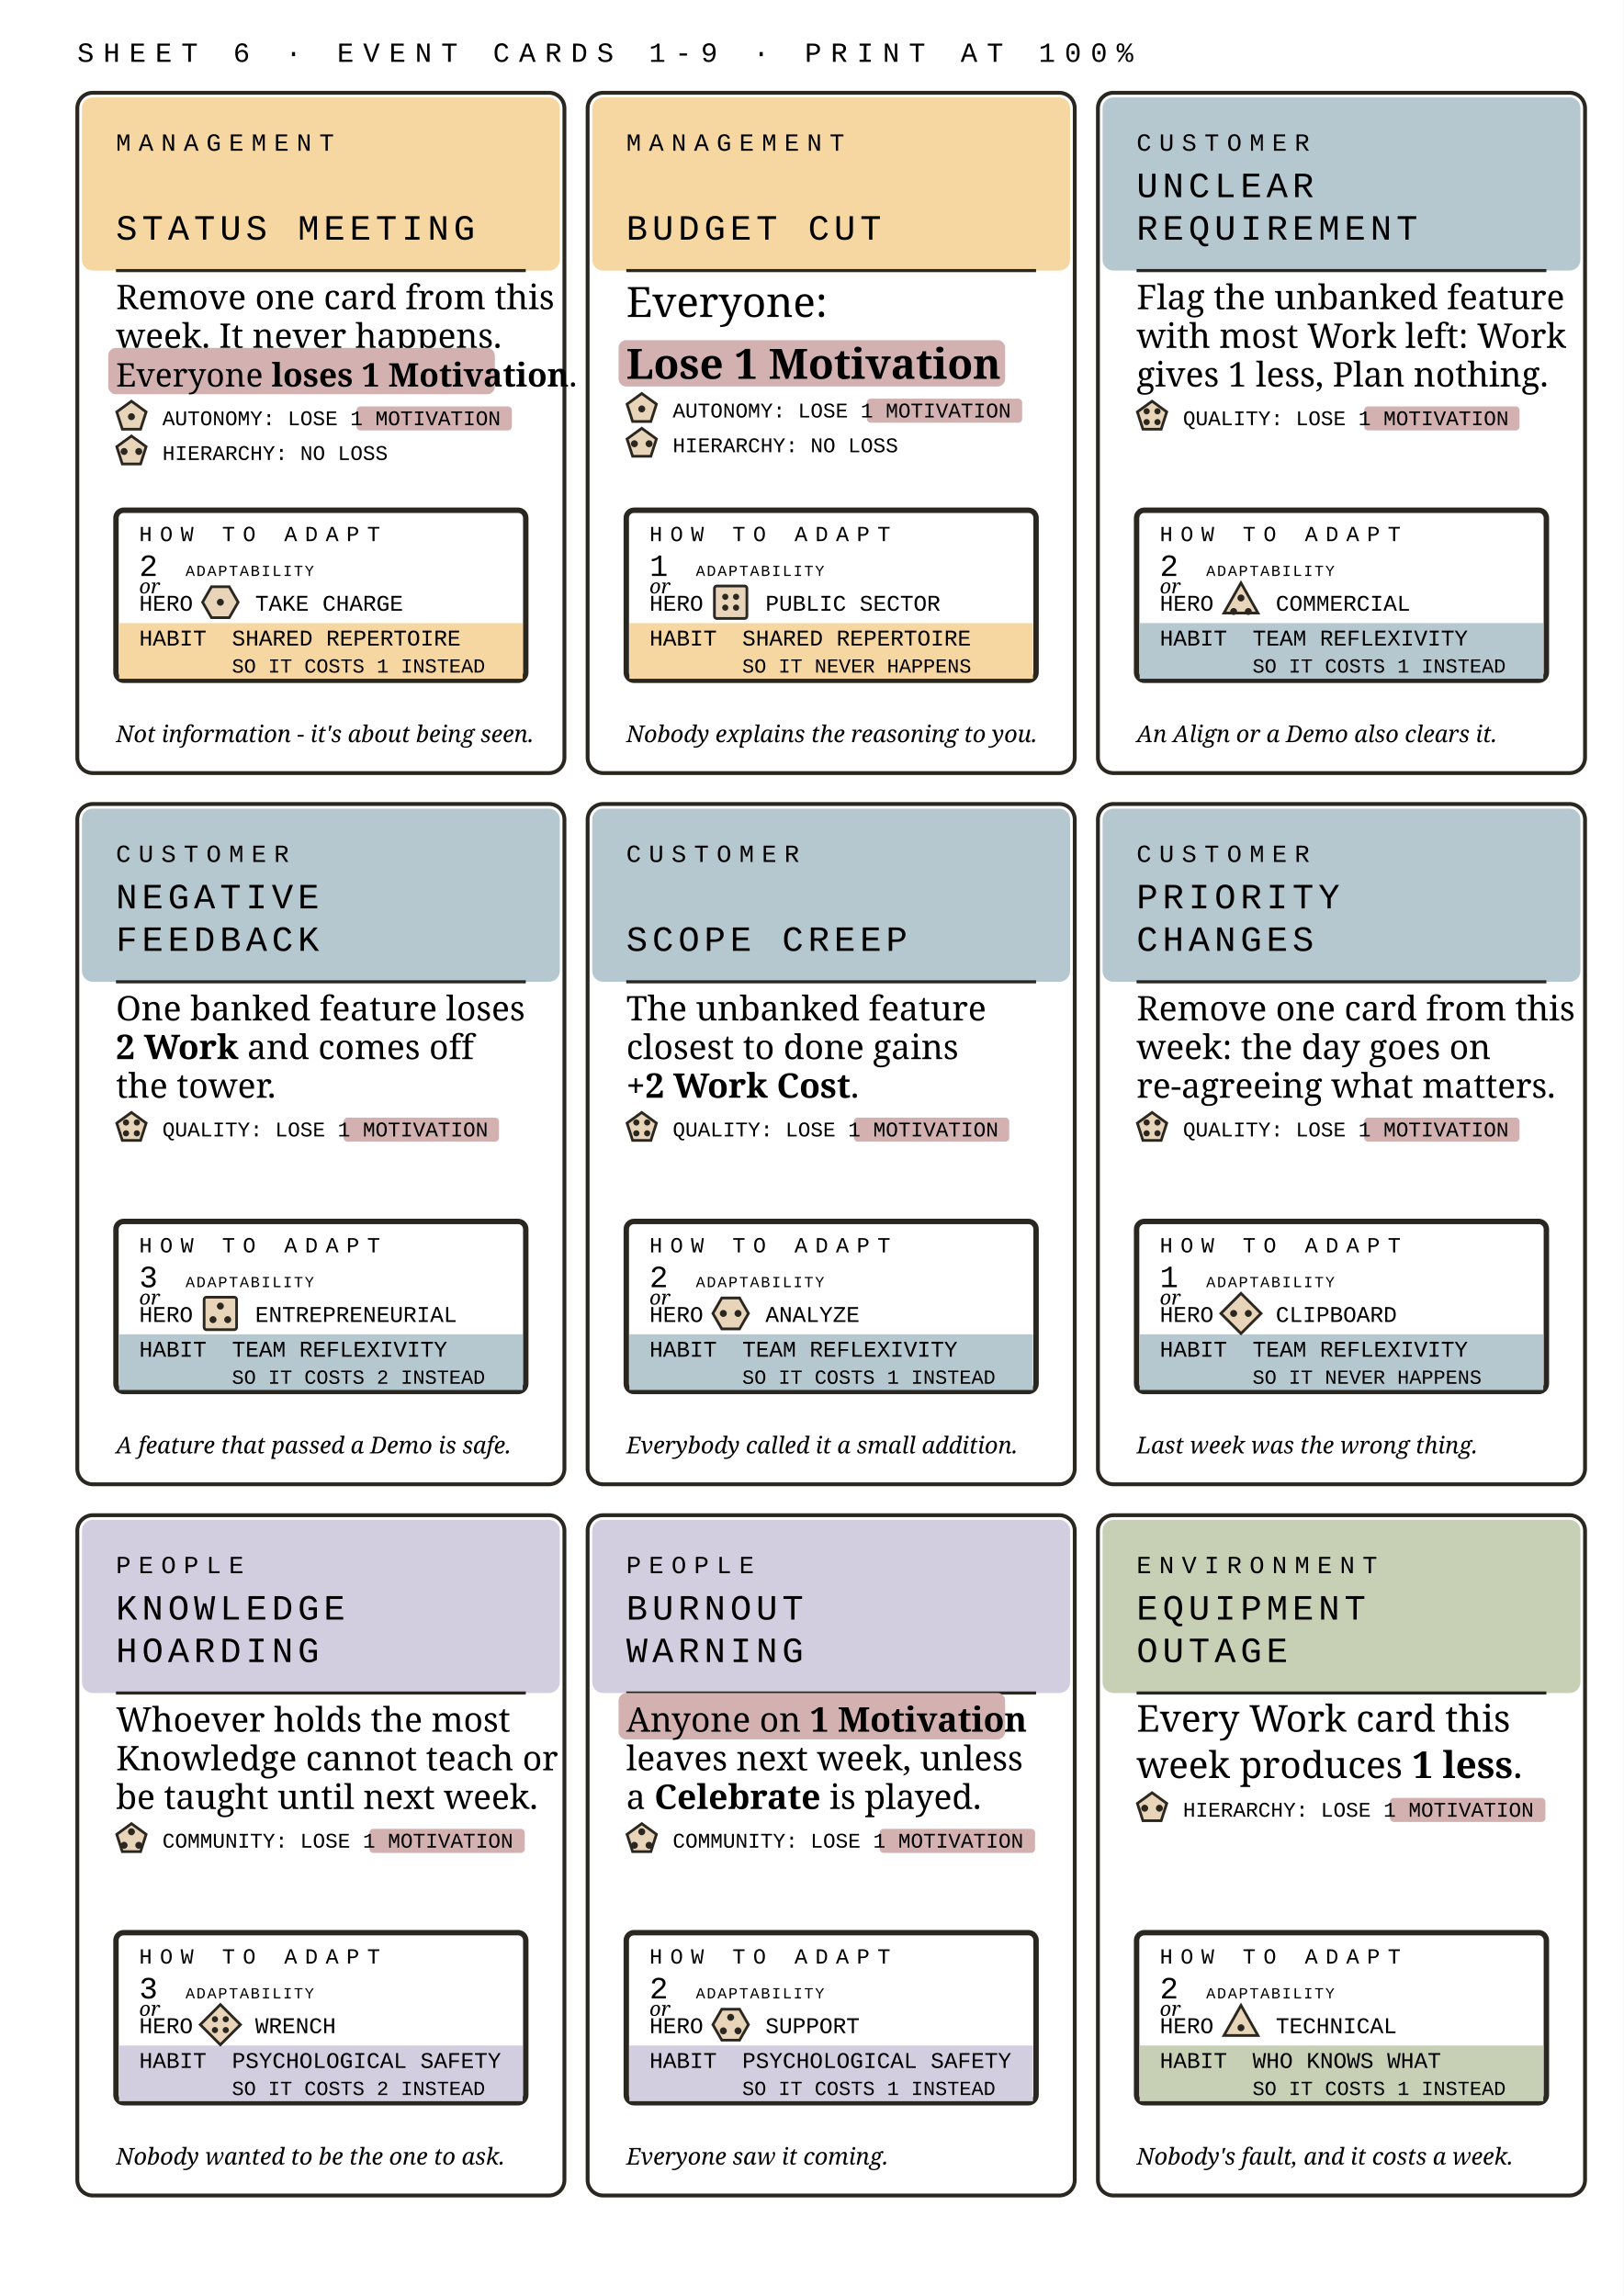
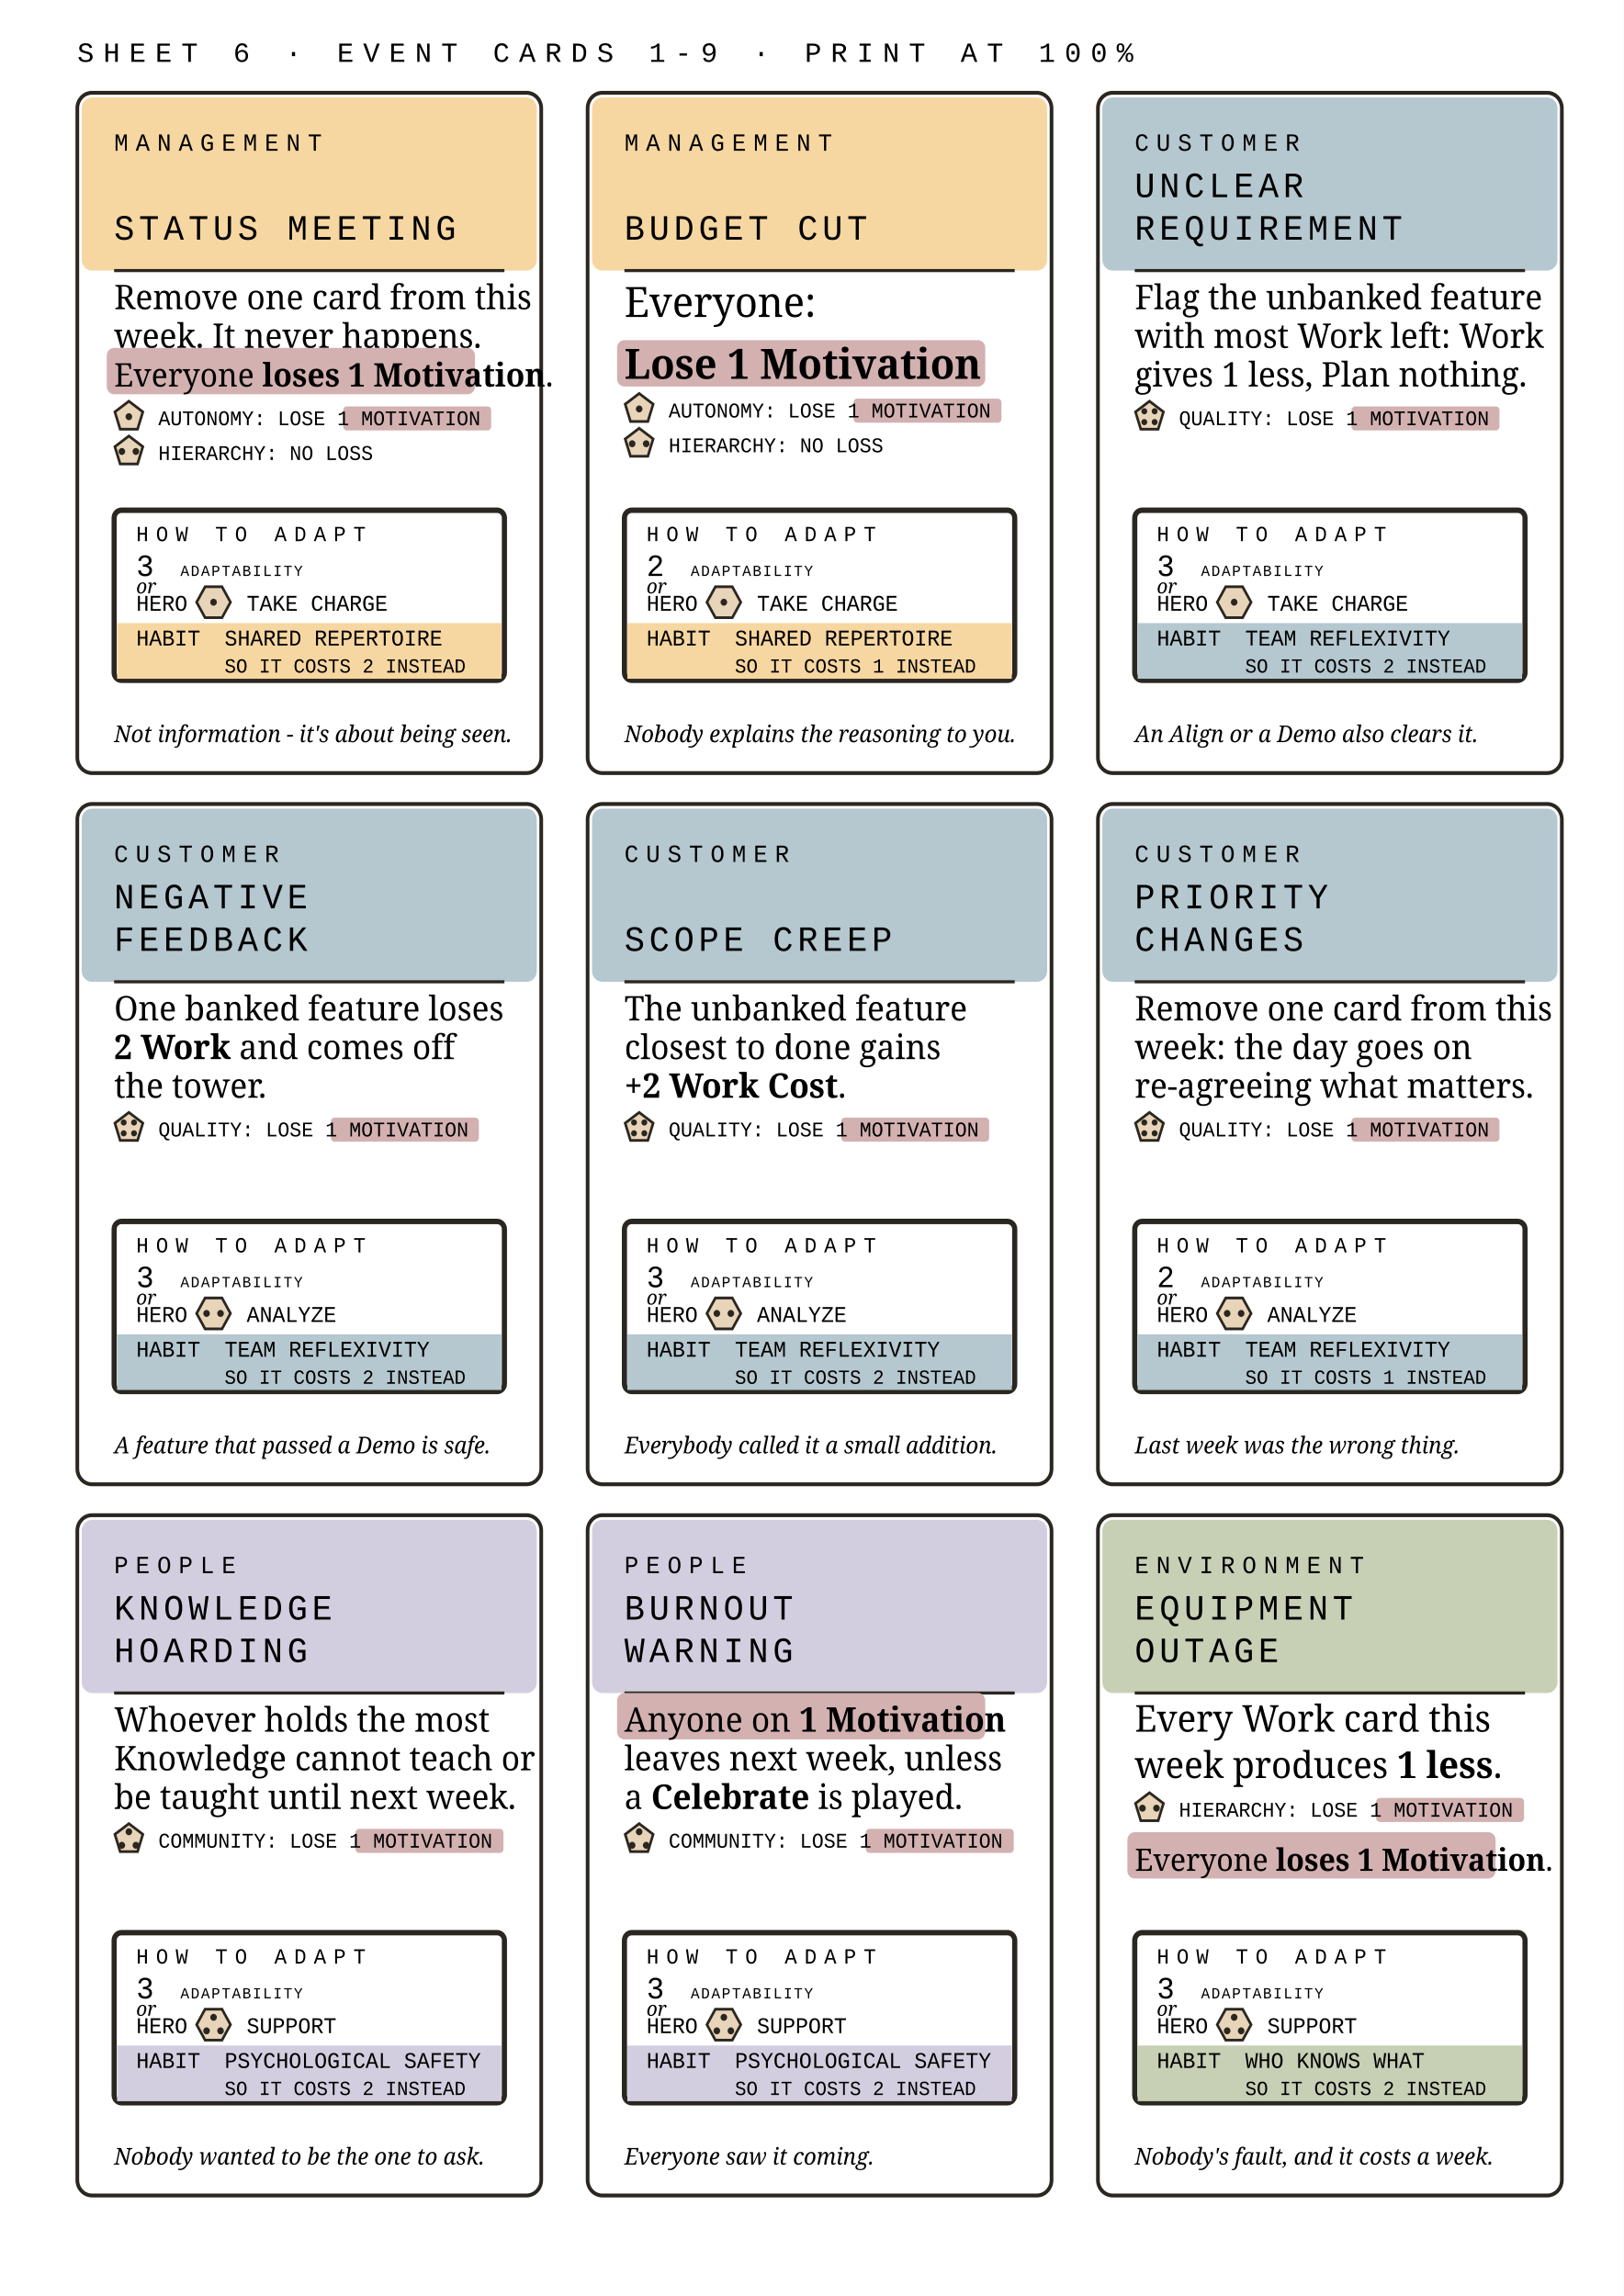
<svg xmlns="http://www.w3.org/2000/svg" width="210mm" height="297mm" viewBox="0 0 210 297">
  <style>
  .s { font-family:"EB Garamond",Garamond,Georgia,serif; fill:#000000; }
  .m { font-family:"IBM Plex Mono","Courier New",monospace; fill:#000000; }
  .c { fill:none; stroke:#2A2620; stroke-width:.5; }
  .h { stroke:#2A2620; stroke-width:.4; fill:none; }
  .w { fill:none; stroke:#2A2620; stroke-width:.7; }
  .q { fill:#000000; }
  .lb { font-family:"IBM Plex Mono","Courier New",monospace; font-size:2.9px; fill:#000000; }
  .vl { font-family:"IBM Plex Mono","Courier New",monospace; font-size:2.9px; fill:#000000; }
  .ic { fill:#E8D4B8; stroke:#2A2620; stroke-width:.35; }
  .pip { fill:#2A2620; stroke:none; }
  /* header tint = the Ledger row that answers this category */
  .cat-ppl  { fill:#D3CEDF; }
  .cat-env  { fill:#C7CFB5; }
  .cat-mgmt { fill:#F7D7A1; }
  .cat-cust { fill:#B5C7CF; }
  .trust { fill:#000000; }
  .capab { fill:#000000; }
  .shpra { fill:#000000; }
  .adapt { fill:#000000; }
</style>
  <defs>
    <g id="i-base">
      <rect x="-2.1" y="-2.1" width="4.2" height="4.2" rx=".3" class="ic" />
    </g>
    <g id="i-legs">
      <polygon points="0,-2.5 2.2,1.4 -2.2,1.4" class="ic" />
    </g>
    <g id="i-head">
      <polygon points="2.3,0 1.15,2 -1.15,2 -2.3,0 -1.15,-2 1.15,-2" class="ic" />
    </g>
    <g id="i-item">
      <polygon points="0,-2.6 2.6,0 0,2.6 -2.6,0" class="ic" />
    </g>
    <g id="i-torso">
      <polygon points="0,-2 1.9,-.62 1.18,1.62 -1.18,1.62 -1.9,-.62" class="ic" />
    </g>
    <g id="q1">
      <circle cx="0" cy="0" r=".45" class="pip" />
    </g>
    <g id="q2">
      <circle cx="-.95" cy="0" r=".45" class="pip" />
      <circle cx=".95" cy="0" r=".45" class="pip" />
    </g>
    <g id="q3">
      <circle cx="0" cy="-.95" r=".45" class="pip" />
      <circle cx="-.95" cy=".8" r=".45" class="pip" />
      <circle cx=".95" cy=".8" r=".45" class="pip" />
    </g>
    <g id="q4">
      <circle cx="-.7" cy="-.7" r=".4" class="pip" />
      <circle cx=".7" cy="-.7" r=".4" class="pip" />
      <circle cx="-.7" cy=".7" r=".4" class="pip" />
      <circle cx=".7" cy=".7" r=".4" class="pip" />
    </g>
-     <g id="status">
+     <g id="q5">
+       <circle cx="-.85" cy="-.85" r=".4" class="pip" />
+       <circle cx=".85" cy="-.85" r=".4" class="pip" />
+       <circle cx="0" cy="0" r=".4" class="pip" />
+       <circle cx="-.85" cy=".85" r=".4" class="pip" />
+       <circle cx=".85" cy=".85" r=".4" class="pip" />
+     </g>
+     <g id="status" transform="scale(.952381,1)">
      <rect x=".6" y=".6" width="61.8" height="22.4" rx="1.4" class="cat-mgmt" />
      <rect width="63" height="88" rx="2" class="c" />
      <text x="5" y="7.5" class="m q" font-size="3.2" letter-spacing="1">MANAGEMENT</text>
      <text x="5" y="19" class="m" font-size="4.6" letter-spacing=".6">STATUS MEETING</text>
      <line x1="5" y1="23" x2="58" y2="23" class="h" stroke-width=".7" />
      <text x="5" y="28" class="s" font-size="4.4">Remove one card from this</text>
      <text x="5" y="33" class="s" font-size="4.4">week. It never happens.</text>
      <rect x="4" y="33" width="50" height="6" rx="1" fill="#D3B1B1" />
      <text x="5" y="38" class="s" font-size="4.2">Everyone <tspan font-weight="bold">loses 1 Motivation</tspan>.</text>
      <g transform="translate(7,41.9)">
        <use href="#i-torso" />
        <use href="#q1" />
      </g>
      <rect x="36.11" y="40.57" width="20.09" height="3.11" rx=".5" fill="#D3B1B1" />
      <text x="11" y="43" class="m" font-size="2.7">AUTONOMY: LOSE 1 MOTIVATION</text>
      <g transform="translate(7,46.4)">
        <use href="#i-torso" />
        <use href="#q2" />
      </g>
      <text x="11" y="47.5" class="m q" font-size="2.7">HIERARCHY: NO LOSS</text>
      <rect x="5" y="54" width="53" height="22" rx="1" class="w" />
      <text x="8" y="58" class="m q" font-size="2.8" letter-spacing="1">HOW TO ADAPT</text>
-       <text x="8" y="62.5" class="m" font-size="4">2</text>
+       <text x="8" y="62.5" class="m" font-size="4">3</text>
      <text x="14" y="62.5" class="m q" font-size="2" letter-spacing=".2">ADAPTABILITY</text>
      <text x="8" y="64.75" class="s q" font-size="2.6" font-style="italic">or</text>
      <rect x="5.4" y="68.6" width="52.2" height="7.2" class="cat-mgmt" />
      <text x="8" y="67" class="lb">HERO</text>
      <g transform="translate(18.5,65.9)">
        <use href="#i-head" />
        <use href="#q1" />
      </g>
      <text x="23" y="67" class="vl">TAKE CHARGE</text>
      <text x="8" y="71.5" class="lb">HABIT</text>
      <text x="20" y="71.5" class="vl shpra">SHARED REPERTOIRE</text>
-       <text x="20" y="75" class="m" font-size="2.6">SO IT COSTS 1 INSTEAD</text>
+       <text x="20" y="75" class="m" font-size="2.6">SO IT COSTS 2 INSTEAD</text>
      <text x="5" y="84" class="s" font-size="3" font-style="italic">Not information - it's about being seen.</text>
    </g>
-     <g id="budget">
+     <g id="budget" transform="scale(.952381,1)">
      <rect x=".6" y=".6" width="61.8" height="22.4" rx="1.4" class="cat-mgmt" />
      <rect width="63" height="88" rx="2" class="c" />
      <text x="5" y="7.5" class="m q" font-size="3.2" letter-spacing="1">MANAGEMENT</text>
      <text x="5" y="19" class="m" font-size="4.6" letter-spacing=".6">BUDGET CUT</text>
      <line x1="5" y1="23" x2="58" y2="23" class="h" stroke-width=".7" />
      <text x="5" y="29" class="s" font-size="5.4">Everyone:</text>
      <rect x="4" y="32" width="50" height="6" rx="1" fill="#D3B1B1" />
      <text x="5" y="37" class="s" font-size="5.4">
        <tspan font-weight="bold">Lose 1 Motivation</tspan>
      </text>
      <g transform="translate(7,40.9)">
        <use href="#i-torso" />
        <use href="#q1" />
      </g>
      <rect x="36.11" y="39.57" width="20.09" height="3.11" rx=".5" fill="#D3B1B1" />
      <text x="11" y="42" class="m" font-size="2.7">AUTONOMY: LOSE 1 MOTIVATION</text>
      <g transform="translate(7,45.4)">
        <use href="#i-torso" />
        <use href="#q2" />
      </g>
      <text x="11" y="46.5" class="m q" font-size="2.7">HIERARCHY: NO LOSS</text>
      <rect x="5" y="54" width="53" height="22" rx="1" class="w" />
      <text x="8" y="58" class="m q" font-size="2.8" letter-spacing="1">HOW TO ADAPT</text>
-       <text x="8" y="62.5" class="m" font-size="4">1</text>
+       <text x="8" y="62.5" class="m" font-size="4">2</text>
      <text x="14" y="62.5" class="m q" font-size="2" letter-spacing=".2">ADAPTABILITY</text>
      <text x="8" y="64.75" class="s q" font-size="2.6" font-style="italic">or</text>
      <rect x="5.4" y="68.6" width="52.2" height="7.2" class="cat-mgmt" />
      <text x="8" y="67" class="lb">HERO</text>
      <g transform="translate(18.5,65.9)">
-         <use href="#i-base" />
-         <use href="#q4" />
-       </g>
-       <text x="23" y="67" class="vl">PUBLIC SECTOR</text>
+         <use href="#i-head" />
+         <use href="#q1" />
+       </g>
+       <text x="23" y="67" class="vl">TAKE CHARGE</text>
      <text x="8" y="71.5" class="lb">HABIT</text>
      <text x="20" y="71.5" class="vl shpra">SHARED REPERTOIRE</text>
-       <text x="20" y="75" class="m" font-size="2.6">SO IT NEVER HAPPENS</text>
+       <text x="20" y="75" class="m" font-size="2.6">SO IT COSTS 1 INSTEAD</text>
      <text x="5" y="84" class="s" font-size="3" font-style="italic">Nobody explains the reasoning to you.</text>
    </g>
-     <g id="unclear">
+     <g id="unclear" transform="scale(.952381,1)">
      <rect x=".6" y=".6" width="61.8" height="22.4" rx="1.4" class="cat-cust" />
      <rect width="63" height="88" rx="2" class="c" />
      <text x="5" y="7.5" class="m q" font-size="3.2" letter-spacing="1">CUSTOMER</text>
      <text x="5" y="13.5" class="m" font-size="4.6" letter-spacing=".6">UNCLEAR</text>
      <text x="5" y="19" class="m" font-size="4.6" letter-spacing=".6">REQUIREMENT</text>
      <line x1="5" y1="23" x2="58" y2="23" class="h" stroke-width=".7" />
      <text x="5" y="28" class="s" font-size="4.4">Flag the unbanked feature</text>
      <text x="5" y="33" class="s" font-size="4.4">with most Work left: Work</text>
      <text x="5" y="38" class="s" font-size="4.4">gives 1 less, Plan nothing.</text>
      <g transform="translate(7,41.9)">
        <use href="#i-torso" />
        <use href="#q4" />
      </g>
      <rect x="34.44" y="40.57" width="20.09" height="3.11" rx=".5" fill="#D3B1B1" />
      <text x="11" y="43" class="m" font-size="2.7">QUALITY: LOSE 1 MOTIVATION</text>
      <rect x="5" y="54" width="53" height="22" rx="1" class="w" />
      <text x="8" y="58" class="m q" font-size="2.8" letter-spacing="1">HOW TO ADAPT</text>
-       <text x="8" y="62.5" class="m" font-size="4">2</text>
+       <text x="8" y="62.5" class="m" font-size="4">3</text>
      <text x="14" y="62.5" class="m q" font-size="2" letter-spacing=".2">ADAPTABILITY</text>
      <text x="8" y="64.75" class="s q" font-size="2.6" font-style="italic">or</text>
      <rect x="5.4" y="68.6" width="52.2" height="7.2" class="cat-cust" />
      <text x="8" y="67" class="lb">HERO</text>
      <g transform="translate(18.5,65.9)">
-         <use href="#i-legs" />
-         <g transform="translate(0,0.4)">
-           <use href="#q3" />
-         </g>
-       </g>
-       <text x="23" y="67" class="vl">COMMERCIAL</text>
+         <use href="#i-head" />
+         <use href="#q1" />
+       </g>
+       <text x="23" y="67" class="vl">TAKE CHARGE</text>
      <text x="8" y="71.5" class="lb">HABIT</text>
      <text x="20" y="71.5" class="vl adapt">TEAM REFLEXIVITY</text>
-       <text x="20" y="75" class="m" font-size="2.6">SO IT COSTS 1 INSTEAD</text>
+       <text x="20" y="75" class="m" font-size="2.6">SO IT COSTS 2 INSTEAD</text>
      <text x="5" y="84" class="s" font-size="3" font-style="italic">An Align or a Demo also clears it.</text>
    </g>
-     <g id="feedback">
+     <g id="feedback" transform="scale(.952381,1)">
      <rect x=".6" y=".6" width="61.8" height="22.4" rx="1.4" class="cat-cust" />
      <rect width="63" height="88" rx="2" class="c" />
      <text x="5" y="7.5" class="m q" font-size="3.2" letter-spacing="1">CUSTOMER</text>
      <text x="5" y="13.5" class="m" font-size="4.6" letter-spacing=".6">NEGATIVE</text>
      <text x="5" y="19" class="m" font-size="4.6" letter-spacing=".6">FEEDBACK</text>
      <line x1="5" y1="23" x2="58" y2="23" class="h" stroke-width=".7" />
      <text x="5" y="28" class="s" font-size="4.4">One banked feature loses</text>
      <text x="5" y="33" class="s" font-size="4.4">
        <tspan font-weight="bold">2 Work</tspan> and comes off</text>
      <text x="5" y="38" class="s" font-size="4.4">the tower.</text>
      <g transform="translate(7,41.9)">
        <use href="#i-torso" />
        <use href="#q4" />
      </g>
      <rect x="34.44" y="40.57" width="20.09" height="3.11" rx=".5" fill="#D3B1B1" />
      <text x="11" y="43" class="m" font-size="2.7">QUALITY: LOSE 1 MOTIVATION</text>
      <rect x="5" y="54" width="53" height="22" rx="1" class="w" />
      <text x="8" y="58" class="m q" font-size="2.8" letter-spacing="1">HOW TO ADAPT</text>
      <text x="8" y="62.5" class="m" font-size="4">3</text>
      <text x="14" y="62.5" class="m q" font-size="2" letter-spacing=".2">ADAPTABILITY</text>
      <text x="8" y="64.75" class="s q" font-size="2.6" font-style="italic">or</text>
      <rect x="5.4" y="68.6" width="52.2" height="7.2" class="cat-cust" />
      <text x="8" y="67" class="lb">HERO</text>
      <g transform="translate(18.5,65.9)">
-         <use href="#i-base" />
-         <use href="#q3" />
-       </g>
-       <text x="23" y="67" class="vl">ENTREPRENEURIAL</text>
+         <use href="#i-head" />
+         <use href="#q2" />
+       </g>
+       <text x="23" y="67" class="vl">ANALYZE</text>
      <text x="8" y="71.5" class="lb">HABIT</text>
      <text x="20" y="71.5" class="vl adapt">TEAM REFLEXIVITY</text>
      <text x="20" y="75" class="m" font-size="2.6">SO IT COSTS 2 INSTEAD</text>
      <text x="5" y="84" class="s" font-size="3" font-style="italic">A feature that passed a Demo is safe.</text>
    </g>
-     <g id="scope">
+     <g id="scope" transform="scale(.952381,1)">
      <rect x=".6" y=".6" width="61.8" height="22.4" rx="1.4" class="cat-cust" />
      <rect width="63" height="88" rx="2" class="c" />
      <text x="5" y="7.5" class="m q" font-size="3.2" letter-spacing="1">CUSTOMER</text>
      <text x="5" y="19" class="m" font-size="4.6" letter-spacing=".6">SCOPE CREEP</text>
      <line x1="5" y1="23" x2="58" y2="23" class="h" stroke-width=".7" />
      <text x="5" y="28" class="s" font-size="4.4">The unbanked feature</text>
      <text x="5" y="33" class="s" font-size="4.4">closest to done gains</text>
      <text x="5" y="38" class="s" font-size="4.4">
        <tspan font-weight="bold">+2 Work Cost</tspan>.</text>
      <g transform="translate(7,41.9)">
        <use href="#i-torso" />
        <use href="#q4" />
      </g>
      <rect x="34.44" y="40.57" width="20.09" height="3.11" rx=".5" fill="#D3B1B1" />
      <text x="11" y="43" class="m" font-size="2.7">QUALITY: LOSE 1 MOTIVATION</text>
      <rect x="5" y="54" width="53" height="22" rx="1" class="w" />
      <text x="8" y="58" class="m q" font-size="2.8" letter-spacing="1">HOW TO ADAPT</text>
-       <text x="8" y="62.5" class="m" font-size="4">2</text>
+       <text x="8" y="62.5" class="m" font-size="4">3</text>
      <text x="14" y="62.5" class="m q" font-size="2" letter-spacing=".2">ADAPTABILITY</text>
      <text x="8" y="64.75" class="s q" font-size="2.6" font-style="italic">or</text>
      <rect x="5.4" y="68.6" width="52.2" height="7.2" class="cat-cust" />
      <text x="8" y="67" class="lb">HERO</text>
      <g transform="translate(18.5,65.9)">
        <use href="#i-head" />
        <use href="#q2" />
      </g>
      <text x="23" y="67" class="vl">ANALYZE</text>
      <text x="8" y="71.5" class="lb">HABIT</text>
      <text x="20" y="71.5" class="vl adapt">TEAM REFLEXIVITY</text>
-       <text x="20" y="75" class="m" font-size="2.6">SO IT COSTS 1 INSTEAD</text>
+       <text x="20" y="75" class="m" font-size="2.6">SO IT COSTS 2 INSTEAD</text>
      <text x="5" y="84" class="s" font-size="3" font-style="italic">Everybody called it a small addition.</text>
    </g>
-     <g id="priority">
+     <g id="priority" transform="scale(.952381,1)">
      <rect x=".6" y=".6" width="61.8" height="22.4" rx="1.4" class="cat-cust" />
      <rect width="63" height="88" rx="2" class="c" />
      <text x="5" y="7.5" class="m q" font-size="3.2" letter-spacing="1">CUSTOMER</text>
      <text x="5" y="13.5" class="m" font-size="4.6" letter-spacing=".6">PRIORITY</text>
      <text x="5" y="19" class="m" font-size="4.6" letter-spacing=".6">CHANGES</text>
      <line x1="5" y1="23" x2="58" y2="23" class="h" stroke-width=".7" />
      <text x="5" y="28" class="s" font-size="4.4">Remove one card from this</text>
      <text x="5" y="33" class="s" font-size="4.4">week: the day goes on</text>
      <text x="5" y="38" class="s" font-size="4.4">re-agreeing what matters.</text>
      <g transform="translate(7,41.9)">
        <use href="#i-torso" />
        <use href="#q4" />
      </g>
      <rect x="34.44" y="40.57" width="20.09" height="3.11" rx=".5" fill="#D3B1B1" />
      <text x="11" y="43" class="m" font-size="2.7">QUALITY: LOSE 1 MOTIVATION</text>
      <rect x="5" y="54" width="53" height="22" rx="1" class="w" />
      <text x="8" y="58" class="m q" font-size="2.8" letter-spacing="1">HOW TO ADAPT</text>
-       <text x="8" y="62.5" class="m" font-size="4">1</text>
+       <text x="8" y="62.5" class="m" font-size="4">2</text>
      <text x="14" y="62.5" class="m q" font-size="2" letter-spacing=".2">ADAPTABILITY</text>
      <text x="8" y="64.75" class="s q" font-size="2.6" font-style="italic">or</text>
      <rect x="5.4" y="68.6" width="52.2" height="7.2" class="cat-cust" />
      <text x="8" y="67" class="lb">HERO</text>
      <g transform="translate(18.5,65.9)">
-         <use href="#i-item" />
-         <use href="#q2" />
-       </g>
-       <text x="23" y="67" class="vl">CLIPBOARD</text>
+         <use href="#i-head" />
+         <use href="#q2" />
+       </g>
+       <text x="23" y="67" class="vl">ANALYZE</text>
      <text x="8" y="71.5" class="lb">HABIT</text>
      <text x="20" y="71.5" class="vl adapt">TEAM REFLEXIVITY</text>
-       <text x="20" y="75" class="m" font-size="2.6">SO IT NEVER HAPPENS</text>
+       <text x="20" y="75" class="m" font-size="2.6">SO IT COSTS 1 INSTEAD</text>
      <text x="5" y="84" class="s" font-size="3" font-style="italic">Last week was the wrong thing.</text>
    </g>
-     <g id="hoarding">
+     <g id="hoarding" transform="scale(.952381,1)">
      <rect x=".6" y=".6" width="61.8" height="22.4" rx="1.4" class="cat-ppl" />
      <rect width="63" height="88" rx="2" class="c" />
      <text x="5" y="7.5" class="m q" font-size="3.2" letter-spacing="1">PEOPLE</text>
      <text x="5" y="13.5" class="m" font-size="4.6" letter-spacing=".6">KNOWLEDGE</text>
      <text x="5" y="19" class="m" font-size="4.6" letter-spacing=".6">HOARDING</text>
      <line x1="5" y1="23" x2="58" y2="23" class="h" stroke-width=".7" />
      <text x="5" y="28" class="s" font-size="4.4">Whoever holds the most</text>
      <text x="5" y="33" class="s" font-size="4.4">Knowledge cannot teach or</text>
      <text x="5" y="38" class="s" font-size="4.4">be taught until next week.</text>
      <g transform="translate(7,41.9)">
        <use href="#i-torso" />
        <use href="#q3" />
      </g>
      <rect x="37.78" y="40.57" width="20.09" height="3.11" rx=".5" fill="#D3B1B1" />
      <text x="11" y="43" class="m" font-size="2.7">COMMUNITY: LOSE 1 MOTIVATION</text>
      <rect x="5" y="54" width="53" height="22" rx="1" class="w" />
      <text x="8" y="58" class="m q" font-size="2.8" letter-spacing="1">HOW TO ADAPT</text>
      <text x="8" y="62.5" class="m" font-size="4">3</text>
      <text x="14" y="62.5" class="m q" font-size="2" letter-spacing=".2">ADAPTABILITY</text>
      <text x="8" y="64.75" class="s q" font-size="2.6" font-style="italic">or</text>
      <rect x="5.4" y="68.6" width="52.2" height="7.2" class="cat-ppl" />
      <text x="8" y="67" class="lb">HERO</text>
      <g transform="translate(18.5,65.9)">
-         <use href="#i-item" />
-         <use href="#q4" />
-       </g>
-       <text x="23" y="67" class="vl">WRENCH</text>
+         <use href="#i-head" />
+         <use href="#q3" />
+       </g>
+       <text x="23" y="67" class="vl">SUPPORT</text>
      <text x="8" y="71.5" class="lb">HABIT</text>
      <text x="20" y="71.5" class="vl trust">PSYCHOLOGICAL SAFETY</text>
      <text x="20" y="75" class="m" font-size="2.6">SO IT COSTS 2 INSTEAD</text>
      <text x="5" y="84" class="s" font-size="3" font-style="italic">Nobody wanted to be the one to ask.</text>
    </g>
-     <g id="burnout">
+     <g id="burnout" transform="scale(.952381,1)">
      <rect x=".6" y=".6" width="61.8" height="22.4" rx="1.4" class="cat-ppl" />
      <rect width="63" height="88" rx="2" class="c" />
      <text x="5" y="7.5" class="m q" font-size="3.2" letter-spacing="1">PEOPLE</text>
      <text x="5" y="13.5" class="m" font-size="4.6" letter-spacing=".6">BURNOUT</text>
      <text x="5" y="19" class="m" font-size="4.6" letter-spacing=".6">WARNING</text>
      <line x1="5" y1="23" x2="58" y2="23" class="h" stroke-width=".7" />
      <rect x="4" y="23" width="50" height="6" rx="1" fill="#D3B1B1" />
      <text x="5" y="28" class="s" font-size="4.4">Anyone on <tspan font-weight="bold">1 Motivation</tspan>
      </text>
      <text x="5" y="33" class="s" font-size="4.4">leaves next week, unless</text>
      <text x="5" y="38" class="s" font-size="4.4">a <tspan font-weight="bold">Celebrate</tspan> is played.</text>
      <g transform="translate(7,41.9)">
        <use href="#i-torso" />
        <use href="#q3" />
      </g>
      <rect x="37.78" y="40.57" width="20.09" height="3.11" rx=".5" fill="#D3B1B1" />
      <text x="11" y="43" class="m" font-size="2.7">COMMUNITY: LOSE 1 MOTIVATION</text>
      <rect x="5" y="54" width="53" height="22" rx="1" class="w" />
      <text x="8" y="58" class="m q" font-size="2.8" letter-spacing="1">HOW TO ADAPT</text>
-       <text x="8" y="62.5" class="m" font-size="4">2</text>
+       <text x="8" y="62.5" class="m" font-size="4">3</text>
      <text x="14" y="62.5" class="m q" font-size="2" letter-spacing=".2">ADAPTABILITY</text>
      <text x="8" y="64.75" class="s q" font-size="2.6" font-style="italic">or</text>
      <rect x="5.4" y="68.6" width="52.2" height="7.2" class="cat-ppl" />
      <text x="8" y="67" class="lb">HERO</text>
      <g transform="translate(18.5,65.9)">
        <use href="#i-head" />
        <use href="#q3" />
      </g>
      <text x="23" y="67" class="vl">SUPPORT</text>
      <text x="8" y="71.5" class="lb">HABIT</text>
      <text x="20" y="71.5" class="vl trust">PSYCHOLOGICAL SAFETY</text>
-       <text x="20" y="75" class="m" font-size="2.6">SO IT COSTS 1 INSTEAD</text>
+       <text x="20" y="75" class="m" font-size="2.6">SO IT COSTS 2 INSTEAD</text>
      <text x="5" y="84" class="s" font-size="3" font-style="italic">Everyone saw it coming.</text>
    </g>
-     <g id="outage">
+     <g id="outage" transform="scale(.952381,1)">
      <rect x=".6" y=".6" width="61.8" height="22.4" rx="1.4" class="cat-env" />
      <rect width="63" height="88" rx="2" class="c" />
      <text x="5" y="7.5" class="m q" font-size="3.2" letter-spacing="1">ENVIRONMENT</text>
      <text x="5" y="13.5" class="m" font-size="4.6" letter-spacing=".6">EQUIPMENT</text>
      <text x="5" y="19" class="m" font-size="4.6" letter-spacing=".6">OUTAGE</text>
      <line x1="5" y1="23" x2="58" y2="23" class="h" stroke-width=".7" />
      <text x="5" y="28" class="s" font-size="4.8">Every Work card this</text>
      <text x="5" y="34" class="s" font-size="4.8">week produces <tspan font-weight="bold">1 less</tspan>.</text>
      <g transform="translate(7,37.9)">
        <use href="#i-torso" />
        <use href="#q2" />
      </g>
      <rect x="37.78" y="36.57" width="20.09" height="3.11" rx=".5" fill="#D3B1B1" />
      <text x="11" y="39" class="m" font-size="2.7">HIERARCHY: LOSE 1 MOTIVATION</text>
-       <rect x="5" y="54" width="53" height="22" rx="1" class="w" />
-       <text x="8" y="58" class="m q" font-size="2.8" letter-spacing="1">HOW TO ADAPT</text>
-       <text x="8" y="62.5" class="m" font-size="4">2</text>
+       <rect x="4" y="41" width="50" height="6" rx="1" fill="#D3B1B1" />
+       <text x="5" y="46" class="s" font-size="4">Everyone <tspan font-weight="bold">loses 1 Motivation</tspan>.</text>
+       <rect x="5" y="54" width="53" height="22" rx="1" class="w" />
+       <text x="8" y="58" class="m q" font-size="2.8" letter-spacing="1">HOW TO ADAPT</text>
+       <text x="8" y="62.5" class="m" font-size="4">3</text>
      <text x="14" y="62.5" class="m q" font-size="2" letter-spacing=".2">ADAPTABILITY</text>
      <text x="8" y="64.75" class="s q" font-size="2.6" font-style="italic">or</text>
      <rect x="5.4" y="68.6" width="52.2" height="7.2" class="cat-env" />
      <text x="8" y="67" class="lb">HERO</text>
      <g transform="translate(18.5,65.9)">
-         <use href="#i-legs" />
-         <g transform="translate(0,0.4)">
-           <use href="#q1" />
-         </g>
-       </g>
-       <text x="23" y="67" class="vl">TECHNICAL</text>
+         <use href="#i-head" />
+         <use href="#q3" />
+       </g>
+       <text x="23" y="67" class="vl">SUPPORT</text>
      <text x="8" y="71.5" class="lb">HABIT</text>
      <text x="20" y="71.5" class="vl capab">WHO KNOWS WHAT</text>
-       <text x="20" y="75" class="m" font-size="2.6">SO IT COSTS 1 INSTEAD</text>
+       <text x="20" y="75" class="m" font-size="2.6">SO IT COSTS 2 INSTEAD</text>
      <text x="5" y="84" class="s" font-size="3" font-style="italic">Nobody's fault, and it costs a week.</text>
    </g>
  </defs>
  <rect width="210" height="297" fill="#FFFFFF" />
  <text x="10" y="8" class="m" font-size="3.6" letter-spacing="1.2">SHEET 6 · EVENT CARDS 1-9 · PRINT AT 100%</text>
  <use href="#status" x="10" y="12" />
  <use href="#budget" x="76" y="12" />
  <use href="#unclear" x="142" y="12" />
  <use href="#feedback" x="10" y="104" />
  <use href="#scope" x="76" y="104" />
  <use href="#priority" x="142" y="104" />
  <use href="#hoarding" x="10" y="196" />
  <use href="#burnout" x="76" y="196" />
  <use href="#outage" x="142" y="196" />
</svg>
